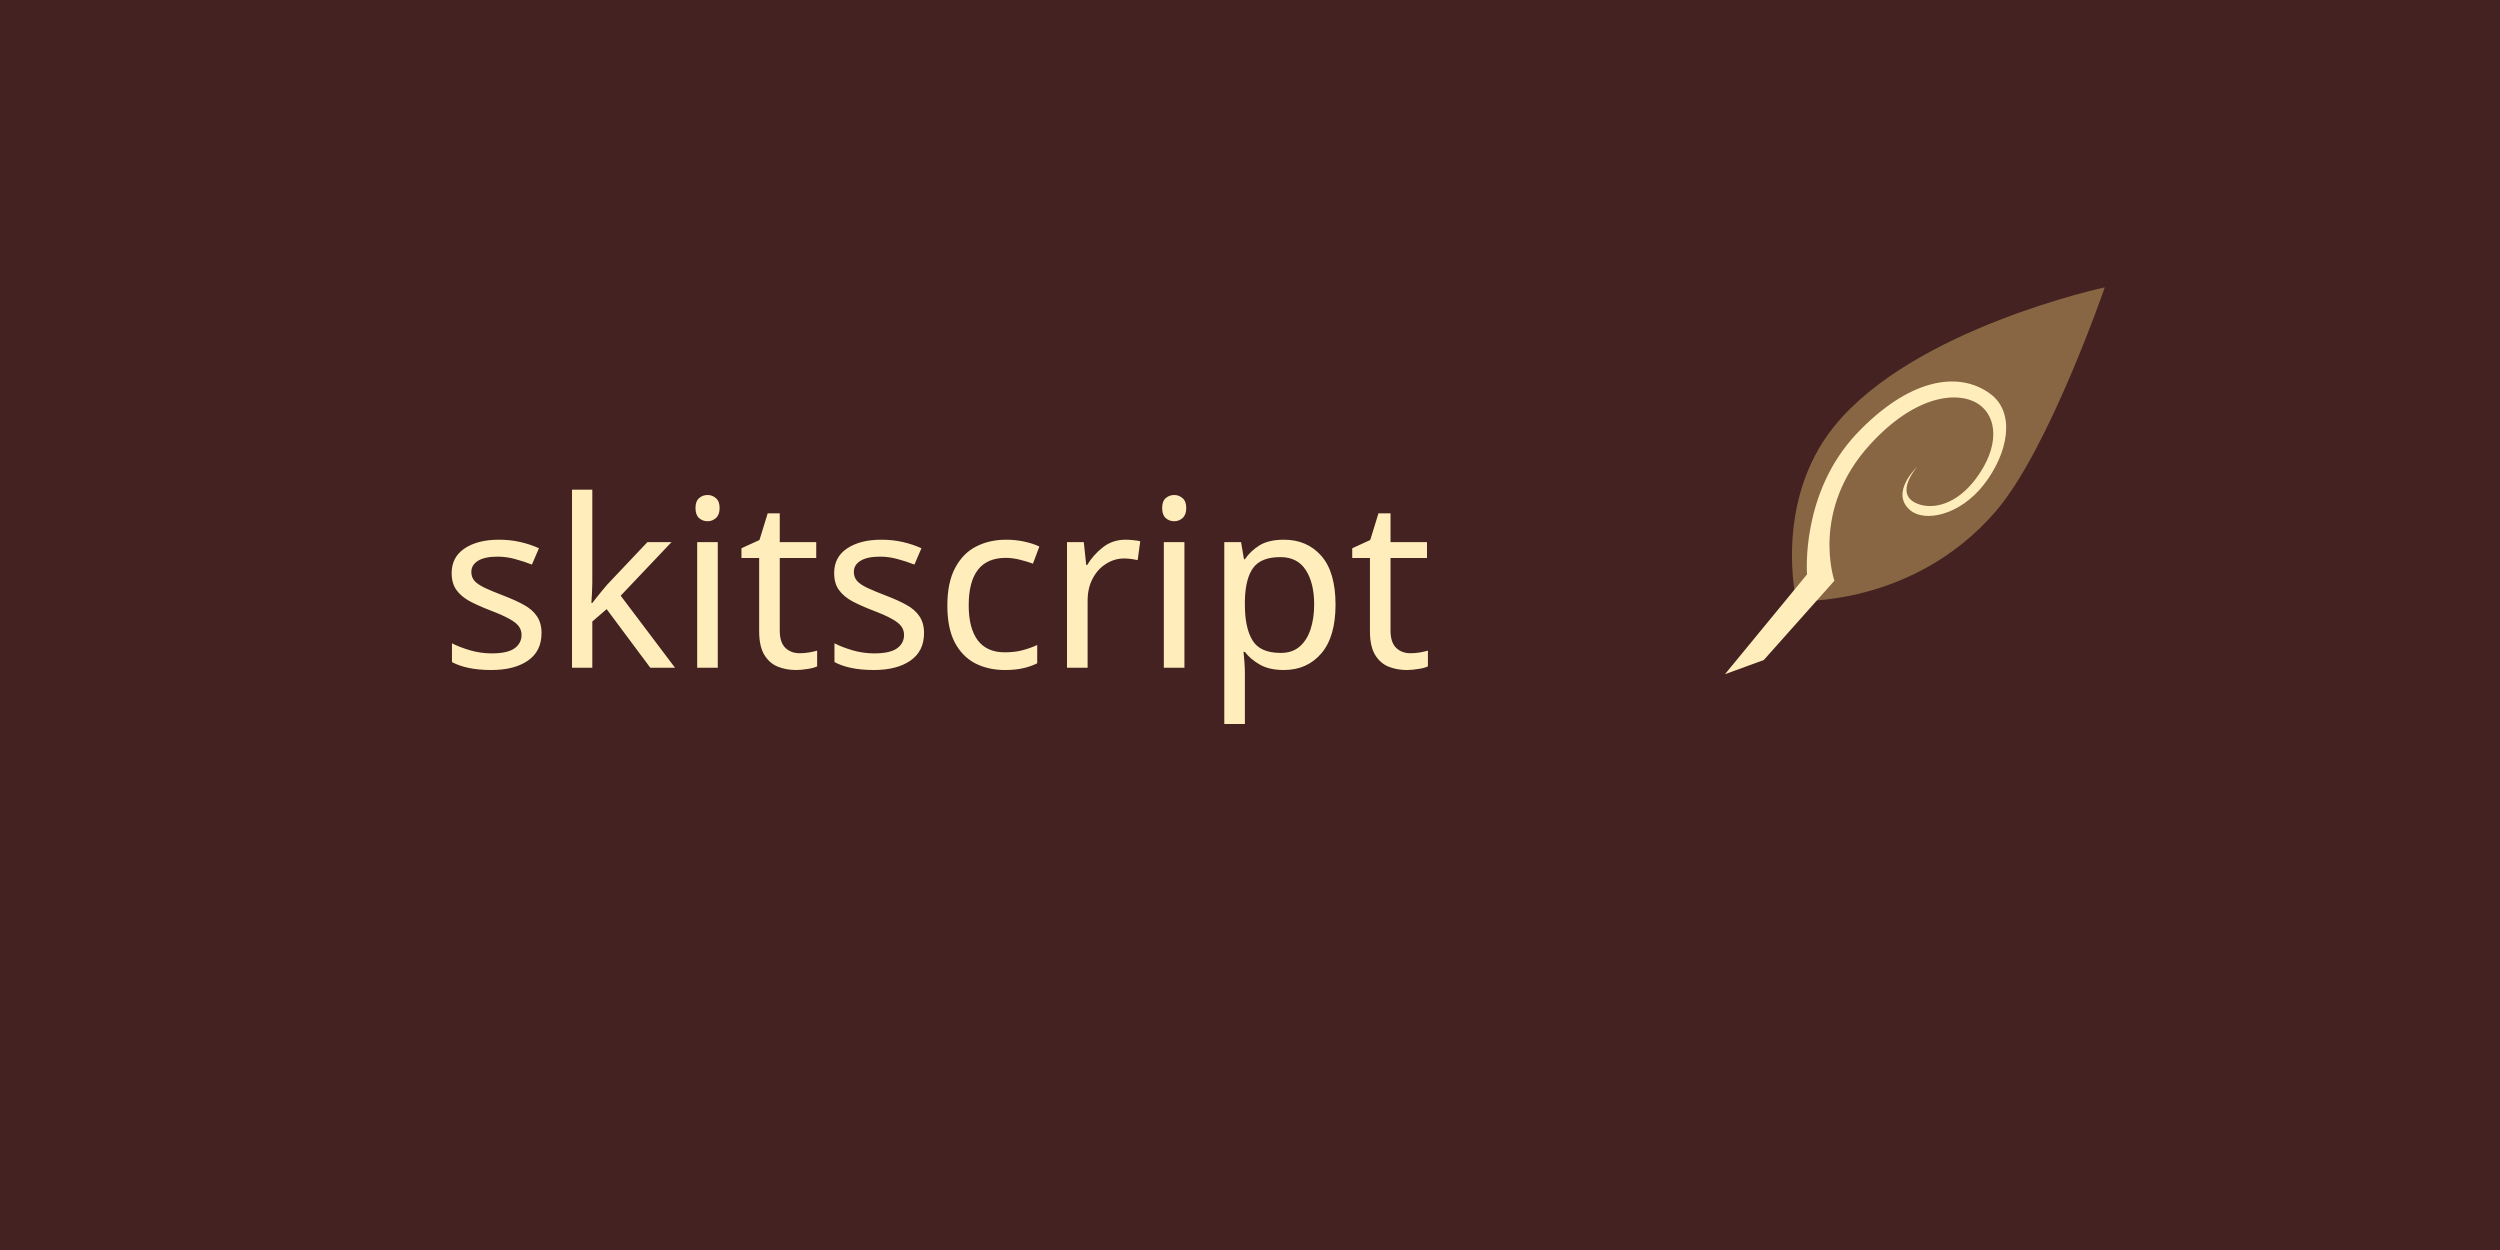
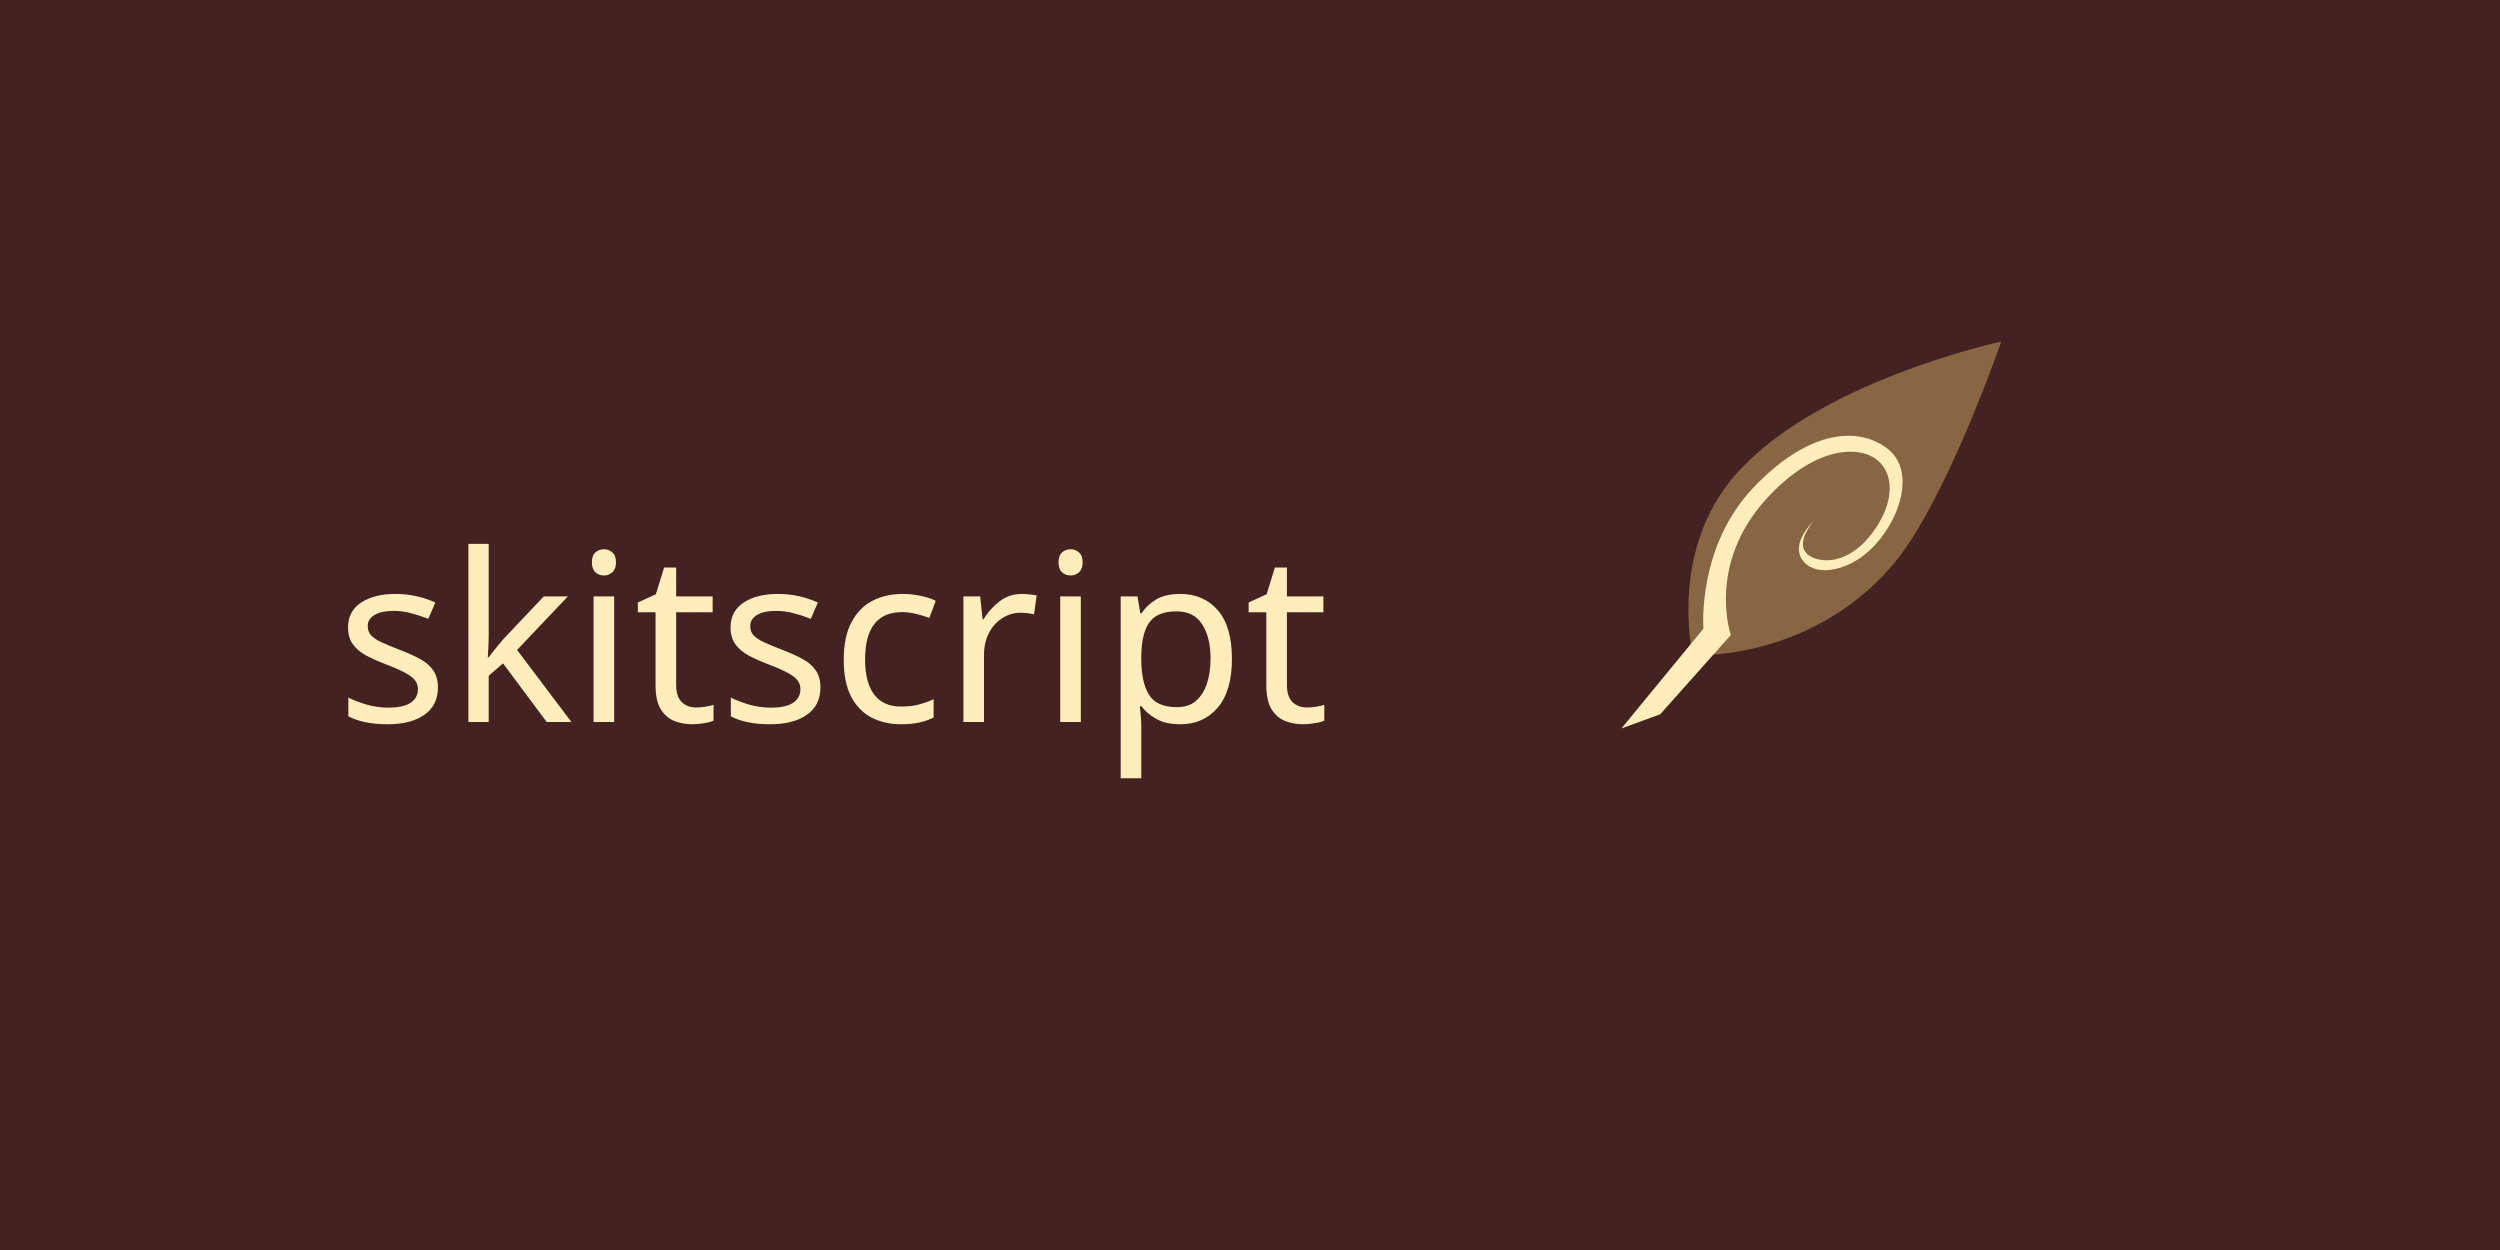
<svg xmlns="http://www.w3.org/2000/svg" width="256" height="128" viewBox="0 0 256 128" version="1.1" id="svg8">
  <defs id="defs2" />
  <g id="layer2" style="display:inline;opacity:1">
    <rect style="opacity:1;fill:#442222;fill-opacity:1;stroke:none;stroke-width:2.003;stroke-miterlimit:4;stroke-dasharray:none;stroke-dashoffset:0;stroke-opacity:1" id="rect893" width="264.571" height="136" x="-4" y="-4" />
-     <text xml:space="preserve" style="font-size:24px;fill:#ffeebb;fill-opacity:1" x="176.743" y="68.375" id="text17564">
-       <tspan id="tspan17562" x="176.743" y="68.375" style="font-style:normal;font-variant:normal;font-weight:normal;font-stretch:normal;font-size:24px;font-family:'Reggae One';-inkscape-font-specification:'Reggae One';text-align:end;text-anchor:end;fill:#ffeebb;fill-opacity:1">skitscript</tspan>
+     <text xml:space="preserve" style="font-size:24px;fill:#ffeebb;fill-opacity:1" x="166.136" y="73.931" id="text17564">
+       <tspan id="tspan17562" x="166.136" y="73.931" style="font-style:normal;font-variant:normal;font-weight:normal;font-stretch:normal;font-size:24px;font-family:'Reggae One';-inkscape-font-specification:'Reggae One';text-align:end;text-anchor:end;fill:#ffeebb;fill-opacity:1">skitscript</tspan>
    </text>
-     <g id="g329" transform="translate(0,-2.020305)">
+     <g id="g329" transform="translate(-10.6066,3.535534)">
      <path style="fill:#886644;fill-opacity:1;stroke:none;stroke-width:1px;stroke-linecap:butt;stroke-linejoin:miter;stroke-opacity:1" d="m 183.945,63.561 c 0,0 11.953,0.664 20.439,-9.203 5.427,-6.31 11.144,-22.913 11.144,-22.913 0,0 -19.541,4.187 -27.667,14.183 -6.311,7.764 -3.916,17.933 -3.916,17.933 z" id="path891" />
      <path style="fill:#ffeebb;fill-opacity:1;stroke:none;stroke-width:1px;stroke-linecap:butt;stroke-linejoin:miter;stroke-opacity:1" d="m 176.636,71.058 3.977,-1.452 7.23,-8.12 c 0,0 -2.513,-7.222 3.674,-13.974 4.736,-5.168 9.102,-5.467 11.113,-4.091 1.874,1.282 2.197,4.316 -0.335,7.664 -1.964,2.597 -4.351,3.145 -5.943,2.52 -2.528,-0.993 -0.017,-3.787 -0.017,-3.787 0,0 -2.879,2.645 -0.719,4.457 1.485,1.245 5.066,0.527 7.528,-2.629 2.462,-3.157 3.319,-7.348 0.647,-9.308 -3.315,-2.431 -8.399,-1.449 -13.628,4.047 -5.81,6.106 -5.123,14.451 -5.123,14.451 z" id="path889" />
    </g>
  </g>
</svg>
